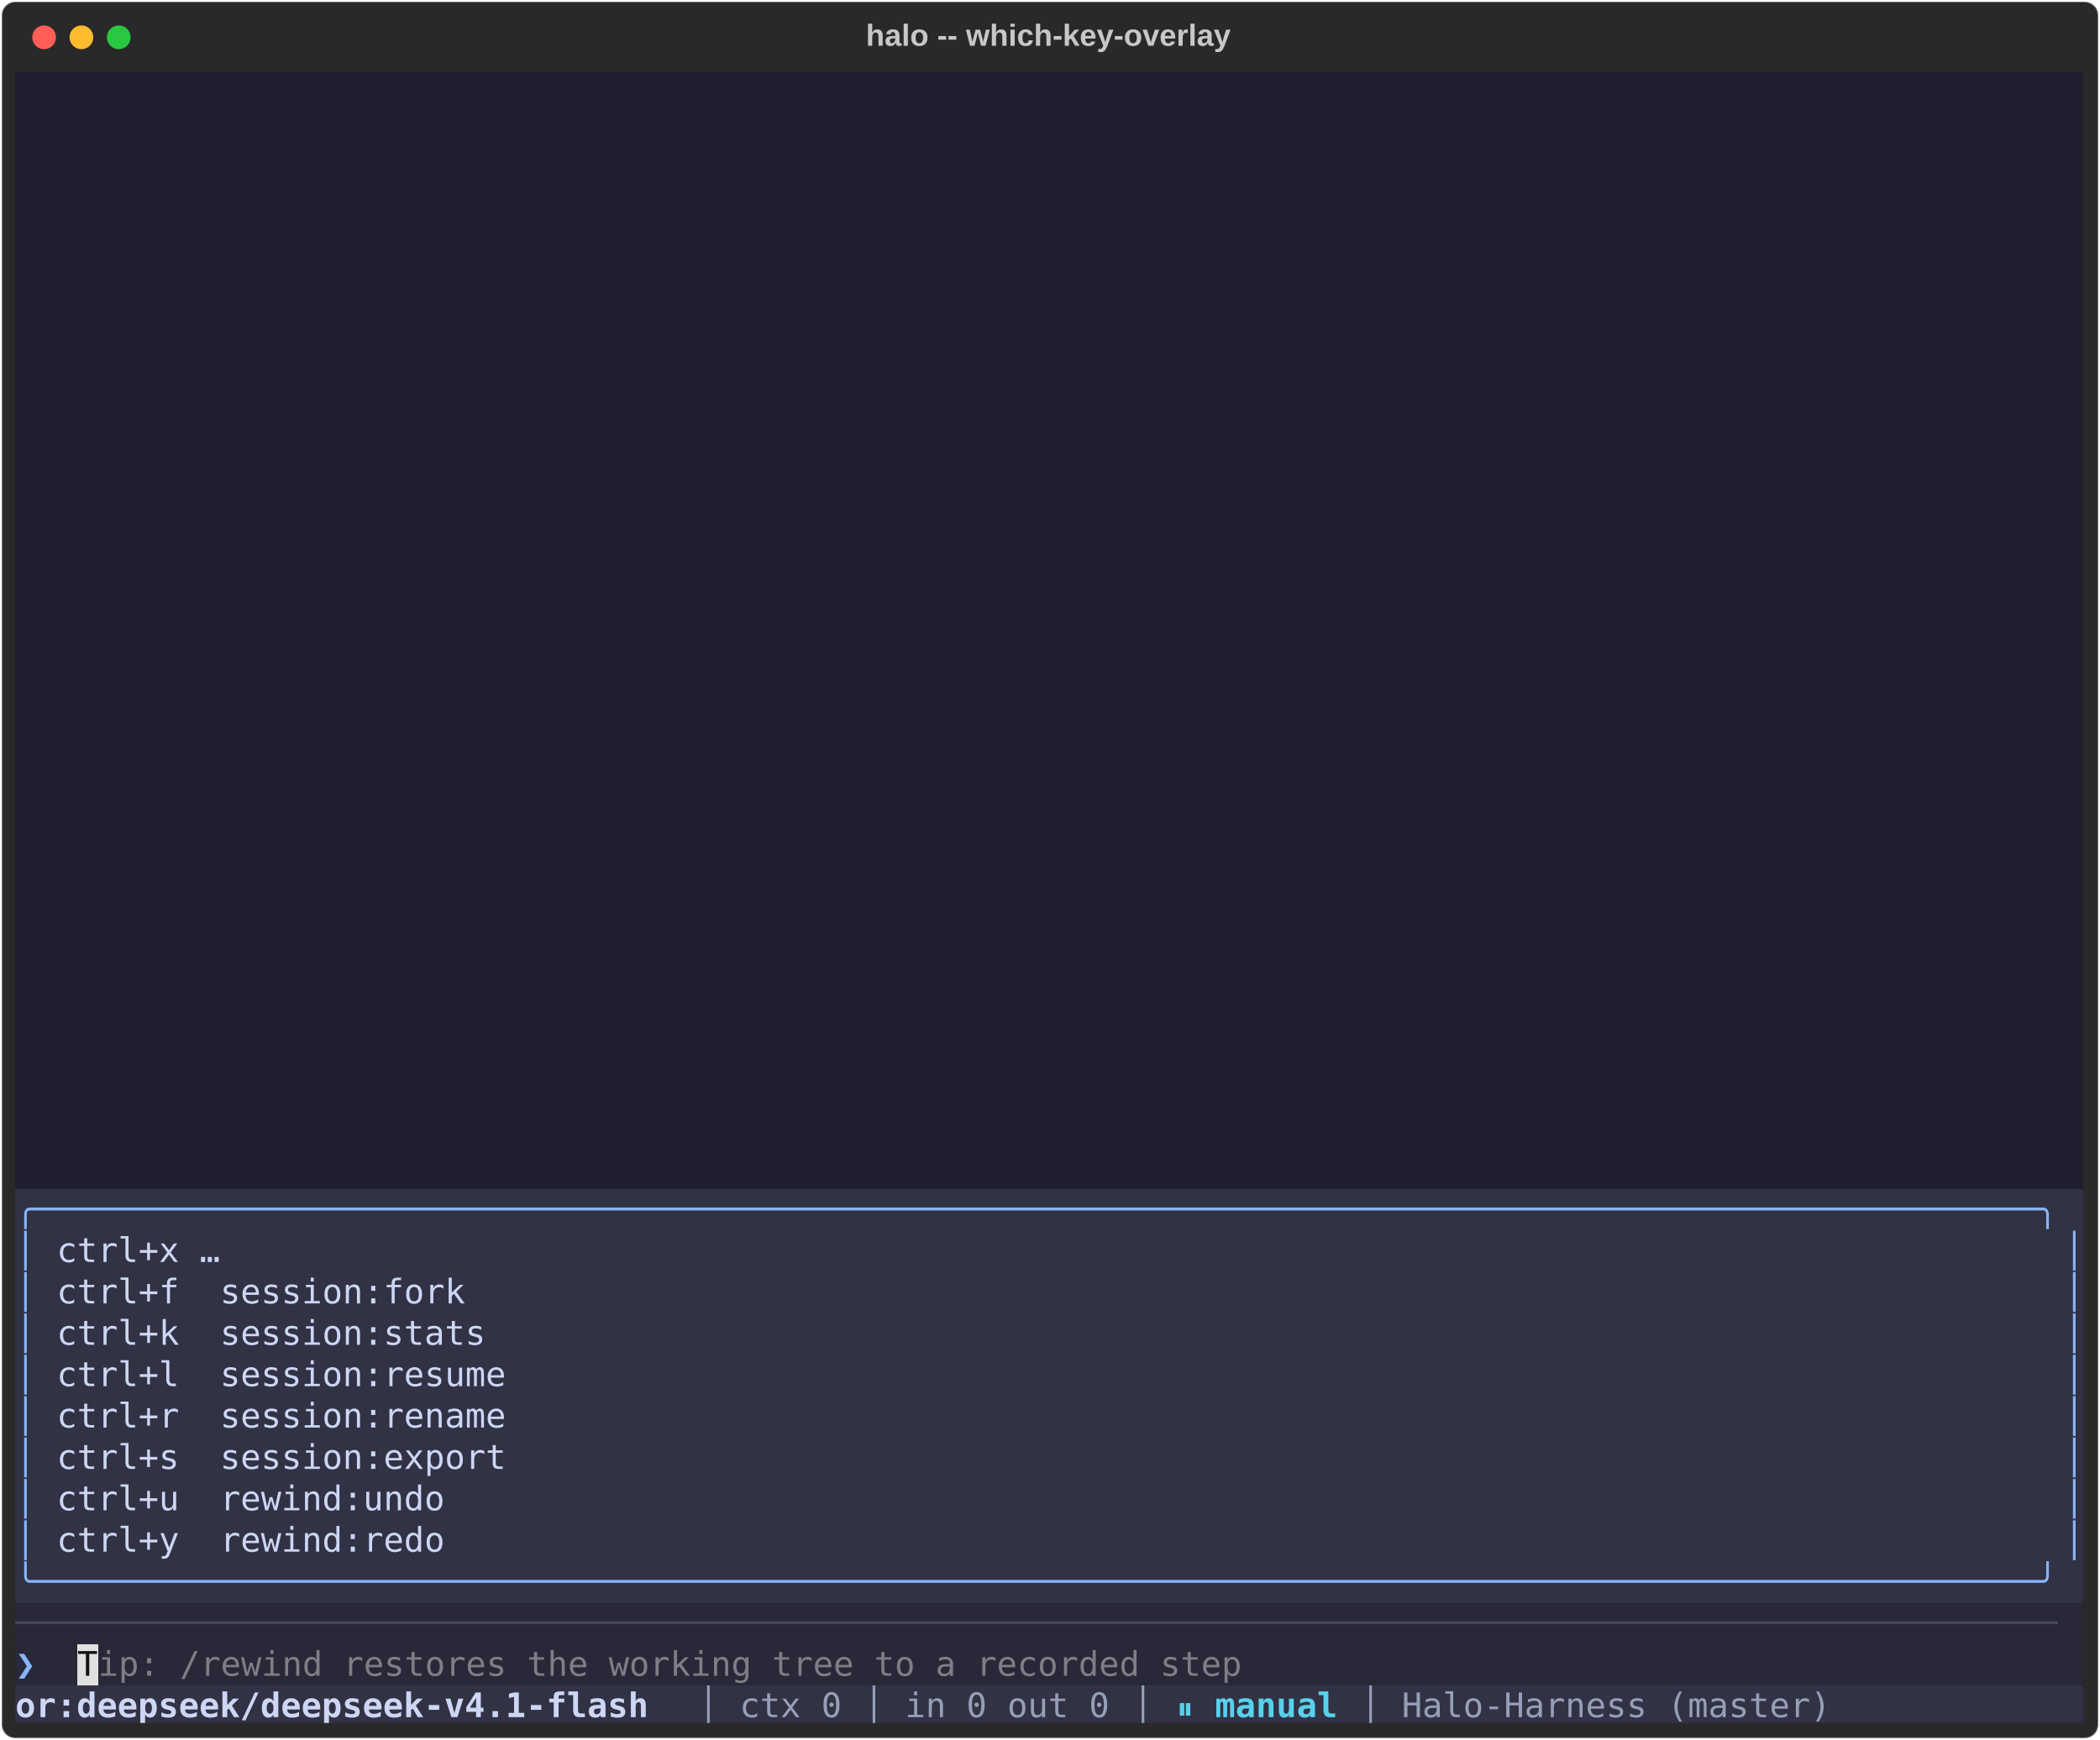
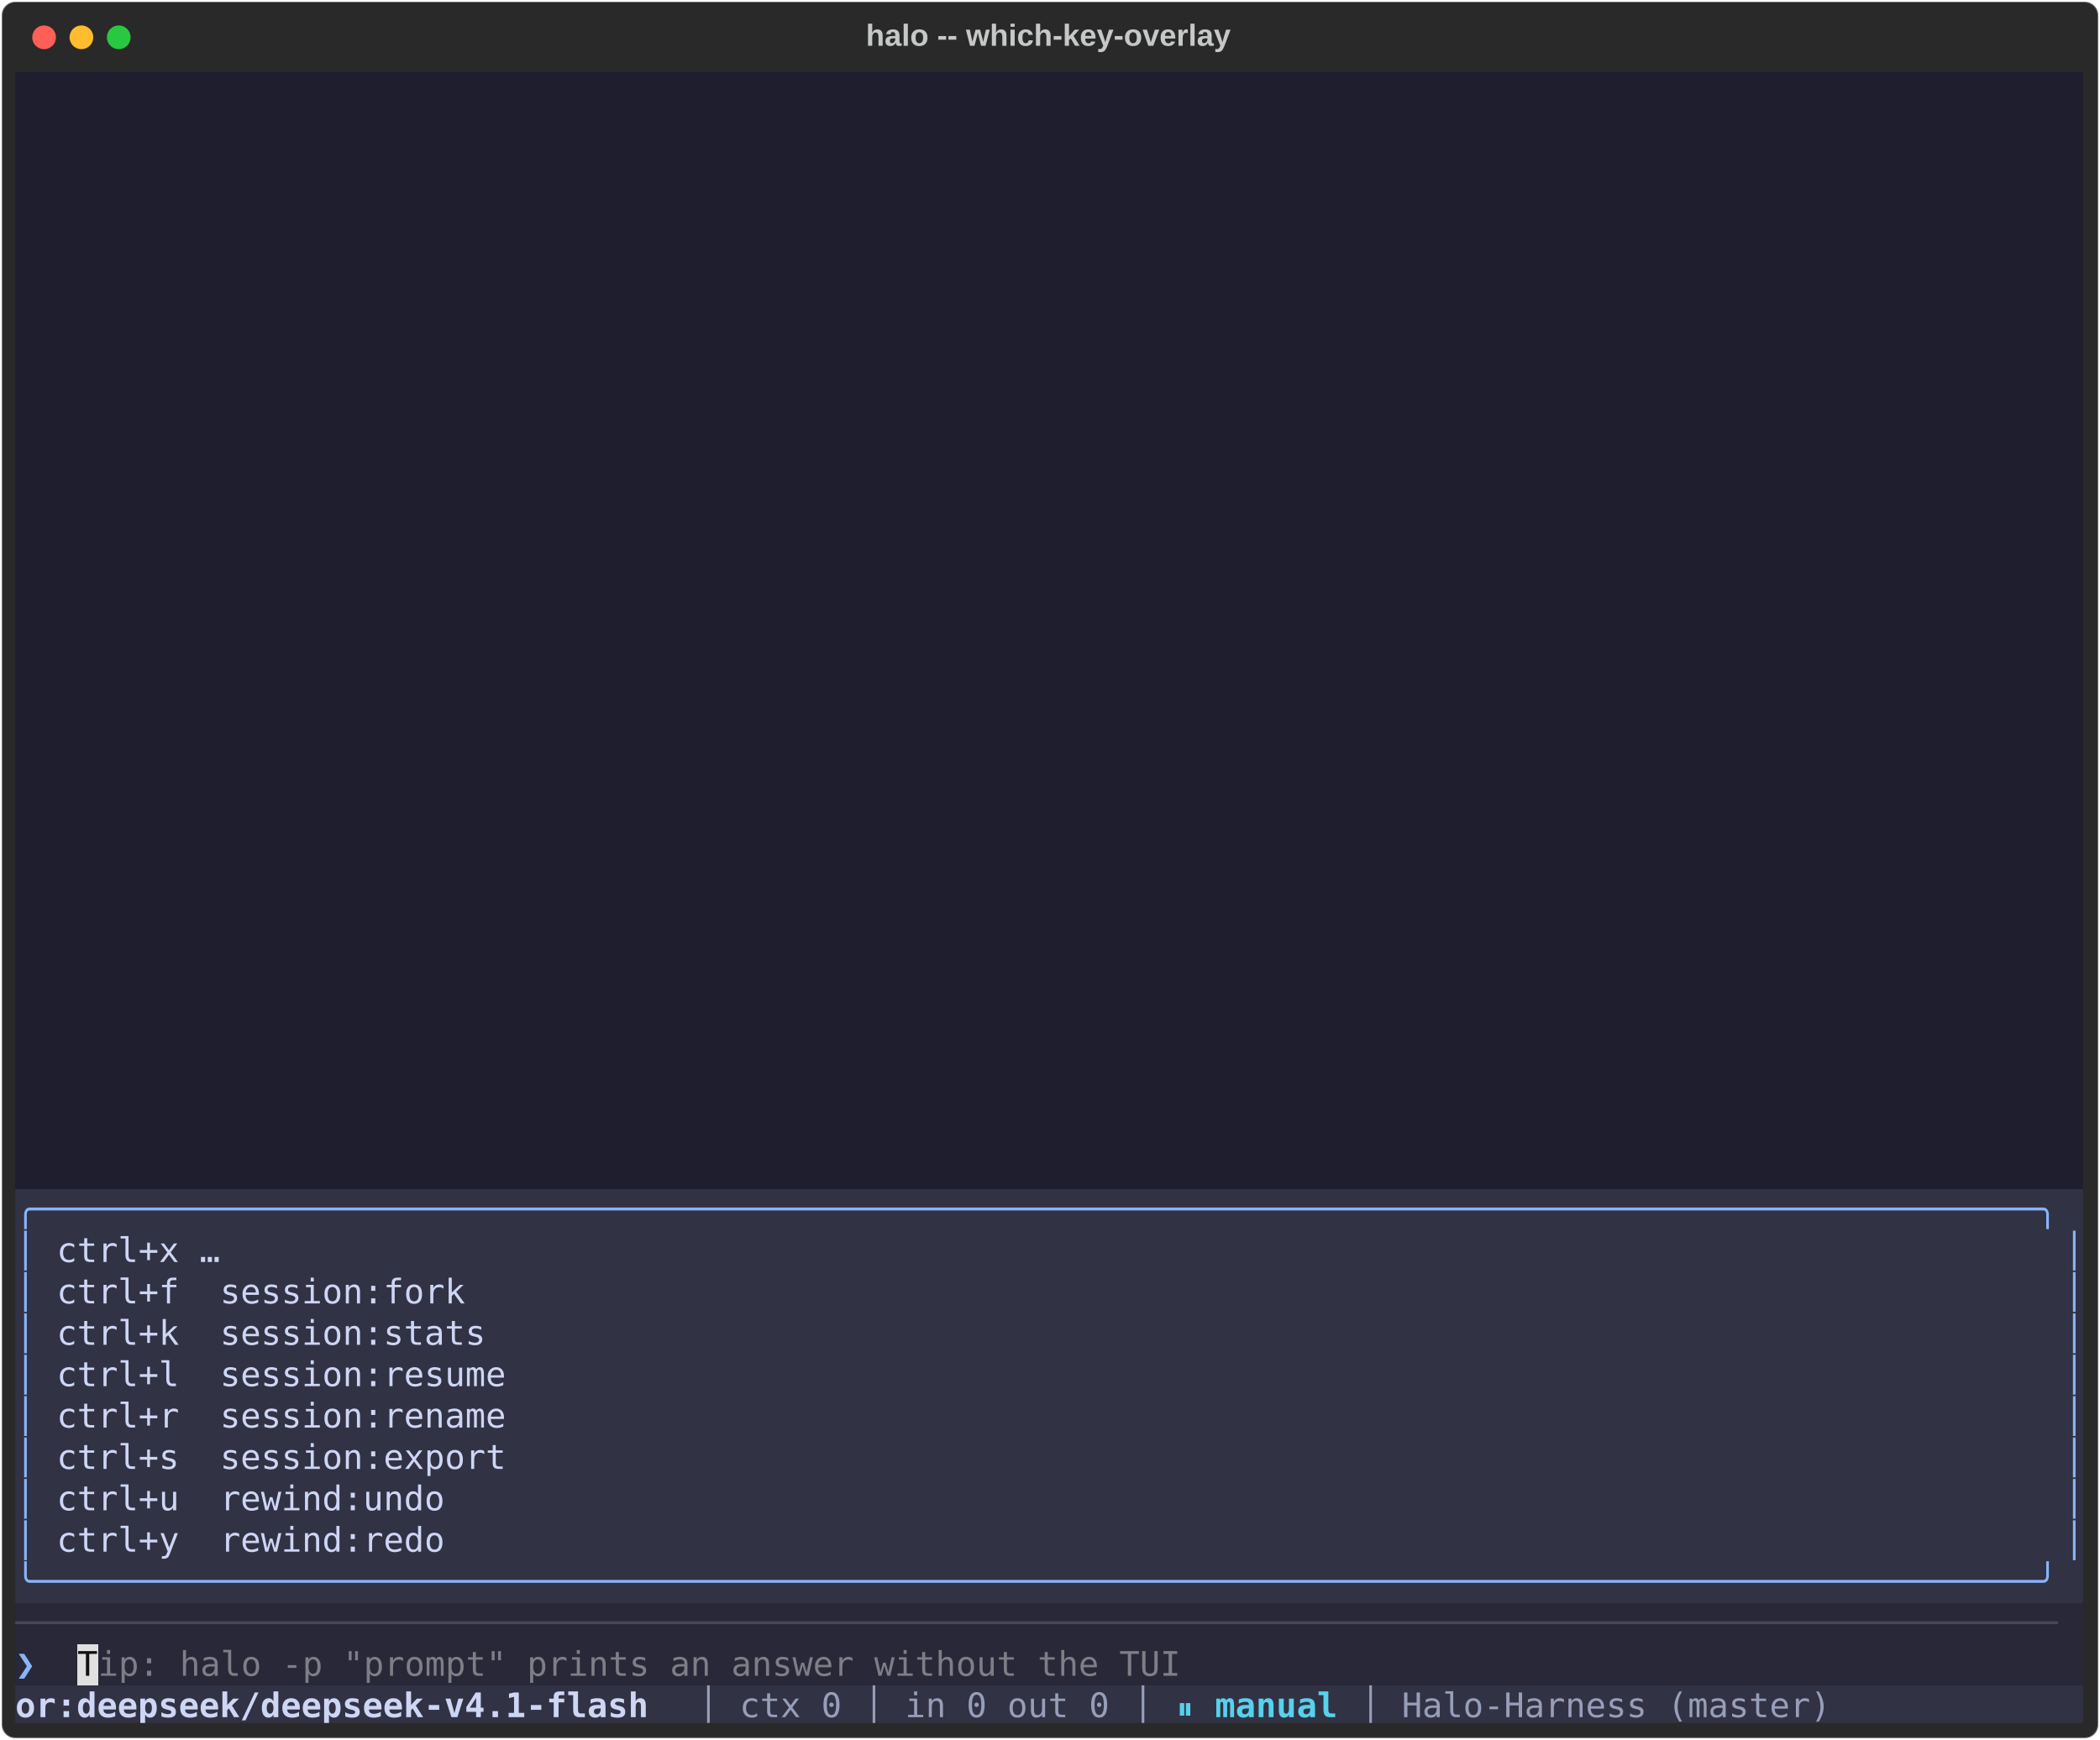
<svg xmlns="http://www.w3.org/2000/svg" class="rich-terminal" viewBox="0 0 1238 1026.0">
  <style>

    @font-face {
        font-family: "Fira Code";
        src: local("FiraCode-Regular"),
                url("https://cdnjs.cloudflare.com/ajax/libs/firacode/6.2.0/woff2/FiraCode-Regular.woff2") format("woff2"),
                url("https://cdnjs.cloudflare.com/ajax/libs/firacode/6.2.0/woff/FiraCode-Regular.woff") format("woff");
        font-style: normal;
        font-weight: 400;
    }
    @font-face {
        font-family: "Fira Code";
        src: local("FiraCode-Bold"),
                url("https://cdnjs.cloudflare.com/ajax/libs/firacode/6.2.0/woff2/FiraCode-Bold.woff2") format("woff2"),
                url("https://cdnjs.cloudflare.com/ajax/libs/firacode/6.2.0/woff/FiraCode-Bold.woff") format("woff");
        font-style: bold;
        font-weight: 700;
    }

-     .terminal-1277252-matrix {
+     .terminal-3885530024-matrix {
        font-family: Fira Code, monospace;
        font-size: 20px;
        line-height: 24.4px;
        font-variant-east-asian: full-width;
    }

-     .terminal-1277252-title {
+     .terminal-3885530024-title {
        font-size: 18px;
        font-weight: bold;
        font-family: arial;
    }

-     .terminal-1277252-r1 { fill: #c5c8c6 }
- .terminal-1277252-r2 { fill: #89b4fa }
- .terminal-1277252-r3 { fill: #cdd6f4 }
- .terminal-1277252-r4 { fill: #45475a }
- .terminal-1277252-r5 { fill: #89b4fa;font-weight: bold }
- .terminal-1277252-r6 { fill: #121212 }
- .terminal-1277252-r7 { fill: #7e7e87 }
- .terminal-1277252-r8 { fill: #cdd6f4;font-weight: bold }
- .terminal-1277252-r9 { fill: #979eb8 }
- .terminal-1277252-r10 { fill: #58d1eb;font-weight: bold }
+     .terminal-3885530024-r1 { fill: #c5c8c6 }
+ .terminal-3885530024-r2 { fill: #89b4fa }
+ .terminal-3885530024-r3 { fill: #cdd6f4 }
+ .terminal-3885530024-r4 { fill: #45475a }
+ .terminal-3885530024-r5 { fill: #89b4fa;font-weight: bold }
+ .terminal-3885530024-r6 { fill: #121212 }
+ .terminal-3885530024-r7 { fill: #7e7e87 }
+ .terminal-3885530024-r8 { fill: #cdd6f4;font-weight: bold }
+ .terminal-3885530024-r9 { fill: #979eb8 }
+ .terminal-3885530024-r10 { fill: #58d1eb;font-weight: bold }
    </style>
  <defs>
-     <clipPath id="terminal-1277252-clip-terminal">
+     <clipPath id="terminal-3885530024-clip-terminal">
      <rect x="0" y="0" width="1219.0" height="975.0" />
    </clipPath>
-     <clipPath id="terminal-1277252-line-0">
+     <clipPath id="terminal-3885530024-line-0">
      <rect x="0" y="1.5" width="1220" height="24.65" />
    </clipPath>
-     <clipPath id="terminal-1277252-line-1">
+     <clipPath id="terminal-3885530024-line-1">
      <rect x="0" y="25.9" width="1220" height="24.65" />
    </clipPath>
-     <clipPath id="terminal-1277252-line-2">
+     <clipPath id="terminal-3885530024-line-2">
      <rect x="0" y="50.3" width="1220" height="24.65" />
    </clipPath>
-     <clipPath id="terminal-1277252-line-3">
+     <clipPath id="terminal-3885530024-line-3">
      <rect x="0" y="74.7" width="1220" height="24.65" />
    </clipPath>
-     <clipPath id="terminal-1277252-line-4">
+     <clipPath id="terminal-3885530024-line-4">
      <rect x="0" y="99.1" width="1220" height="24.65" />
    </clipPath>
-     <clipPath id="terminal-1277252-line-5">
+     <clipPath id="terminal-3885530024-line-5">
      <rect x="0" y="123.5" width="1220" height="24.65" />
    </clipPath>
-     <clipPath id="terminal-1277252-line-6">
+     <clipPath id="terminal-3885530024-line-6">
      <rect x="0" y="147.9" width="1220" height="24.65" />
    </clipPath>
-     <clipPath id="terminal-1277252-line-7">
+     <clipPath id="terminal-3885530024-line-7">
      <rect x="0" y="172.3" width="1220" height="24.65" />
    </clipPath>
-     <clipPath id="terminal-1277252-line-8">
+     <clipPath id="terminal-3885530024-line-8">
      <rect x="0" y="196.7" width="1220" height="24.65" />
    </clipPath>
-     <clipPath id="terminal-1277252-line-9">
+     <clipPath id="terminal-3885530024-line-9">
      <rect x="0" y="221.1" width="1220" height="24.65" />
    </clipPath>
-     <clipPath id="terminal-1277252-line-10">
+     <clipPath id="terminal-3885530024-line-10">
      <rect x="0" y="245.5" width="1220" height="24.65" />
    </clipPath>
-     <clipPath id="terminal-1277252-line-11">
+     <clipPath id="terminal-3885530024-line-11">
      <rect x="0" y="269.9" width="1220" height="24.65" />
    </clipPath>
-     <clipPath id="terminal-1277252-line-12">
+     <clipPath id="terminal-3885530024-line-12">
      <rect x="0" y="294.3" width="1220" height="24.65" />
    </clipPath>
-     <clipPath id="terminal-1277252-line-13">
+     <clipPath id="terminal-3885530024-line-13">
      <rect x="0" y="318.7" width="1220" height="24.65" />
    </clipPath>
-     <clipPath id="terminal-1277252-line-14">
+     <clipPath id="terminal-3885530024-line-14">
      <rect x="0" y="343.1" width="1220" height="24.65" />
    </clipPath>
-     <clipPath id="terminal-1277252-line-15">
+     <clipPath id="terminal-3885530024-line-15">
      <rect x="0" y="367.5" width="1220" height="24.65" />
    </clipPath>
-     <clipPath id="terminal-1277252-line-16">
+     <clipPath id="terminal-3885530024-line-16">
      <rect x="0" y="391.9" width="1220" height="24.65" />
    </clipPath>
-     <clipPath id="terminal-1277252-line-17">
+     <clipPath id="terminal-3885530024-line-17">
      <rect x="0" y="416.3" width="1220" height="24.65" />
    </clipPath>
-     <clipPath id="terminal-1277252-line-18">
+     <clipPath id="terminal-3885530024-line-18">
      <rect x="0" y="440.7" width="1220" height="24.65" />
    </clipPath>
-     <clipPath id="terminal-1277252-line-19">
+     <clipPath id="terminal-3885530024-line-19">
      <rect x="0" y="465.1" width="1220" height="24.65" />
    </clipPath>
-     <clipPath id="terminal-1277252-line-20">
+     <clipPath id="terminal-3885530024-line-20">
      <rect x="0" y="489.5" width="1220" height="24.65" />
    </clipPath>
-     <clipPath id="terminal-1277252-line-21">
+     <clipPath id="terminal-3885530024-line-21">
      <rect x="0" y="513.9" width="1220" height="24.65" />
    </clipPath>
-     <clipPath id="terminal-1277252-line-22">
+     <clipPath id="terminal-3885530024-line-22">
      <rect x="0" y="538.3" width="1220" height="24.65" />
    </clipPath>
-     <clipPath id="terminal-1277252-line-23">
+     <clipPath id="terminal-3885530024-line-23">
      <rect x="0" y="562.7" width="1220" height="24.65" />
    </clipPath>
-     <clipPath id="terminal-1277252-line-24">
+     <clipPath id="terminal-3885530024-line-24">
      <rect x="0" y="587.1" width="1220" height="24.65" />
    </clipPath>
-     <clipPath id="terminal-1277252-line-25">
+     <clipPath id="terminal-3885530024-line-25">
      <rect x="0" y="611.5" width="1220" height="24.65" />
    </clipPath>
-     <clipPath id="terminal-1277252-line-26">
+     <clipPath id="terminal-3885530024-line-26">
      <rect x="0" y="635.9" width="1220" height="24.65" />
    </clipPath>
-     <clipPath id="terminal-1277252-line-27">
+     <clipPath id="terminal-3885530024-line-27">
      <rect x="0" y="660.3" width="1220" height="24.65" />
    </clipPath>
-     <clipPath id="terminal-1277252-line-28">
+     <clipPath id="terminal-3885530024-line-28">
      <rect x="0" y="684.7" width="1220" height="24.65" />
    </clipPath>
-     <clipPath id="terminal-1277252-line-29">
+     <clipPath id="terminal-3885530024-line-29">
      <rect x="0" y="709.1" width="1220" height="24.65" />
    </clipPath>
-     <clipPath id="terminal-1277252-line-30">
+     <clipPath id="terminal-3885530024-line-30">
      <rect x="0" y="733.5" width="1220" height="24.65" />
    </clipPath>
-     <clipPath id="terminal-1277252-line-31">
+     <clipPath id="terminal-3885530024-line-31">
      <rect x="0" y="757.9" width="1220" height="24.65" />
    </clipPath>
-     <clipPath id="terminal-1277252-line-32">
+     <clipPath id="terminal-3885530024-line-32">
      <rect x="0" y="782.3" width="1220" height="24.65" />
    </clipPath>
-     <clipPath id="terminal-1277252-line-33">
+     <clipPath id="terminal-3885530024-line-33">
      <rect x="0" y="806.7" width="1220" height="24.65" />
    </clipPath>
-     <clipPath id="terminal-1277252-line-34">
+     <clipPath id="terminal-3885530024-line-34">
      <rect x="0" y="831.1" width="1220" height="24.65" />
    </clipPath>
-     <clipPath id="terminal-1277252-line-35">
+     <clipPath id="terminal-3885530024-line-35">
      <rect x="0" y="855.5" width="1220" height="24.65" />
    </clipPath>
-     <clipPath id="terminal-1277252-line-36">
+     <clipPath id="terminal-3885530024-line-36">
      <rect x="0" y="879.9" width="1220" height="24.65" />
    </clipPath>
-     <clipPath id="terminal-1277252-line-37">
+     <clipPath id="terminal-3885530024-line-37">
      <rect x="0" y="904.3" width="1220" height="24.65" />
    </clipPath>
-     <clipPath id="terminal-1277252-line-38">
+     <clipPath id="terminal-3885530024-line-38">
      <rect x="0" y="928.7" width="1220" height="24.65" />
    </clipPath>
  </defs>
  <rect fill="#292929" stroke="rgba(255,255,255,0.35)" stroke-width="1" x="1" y="1" width="1236" height="1024" rx="8" />
-   <text class="terminal-1277252-title" fill="#c5c8c6" text-anchor="middle" x="618" y="27">halo -- which-key-overlay</text>
+   <text class="terminal-3885530024-title" fill="#c5c8c6" text-anchor="middle" x="618" y="27">halo -- which-key-overlay</text>
  <g transform="translate(26,22)">
    <circle cx="0" cy="0" r="7" fill="#ff5f57" />
    <circle cx="22" cy="0" r="7" fill="#febc2e" />
    <circle cx="44" cy="0" r="7" fill="#28c840" />
  </g>
-   <g transform="translate(9, 41)" clip-path="url(#terminal-1277252-clip-terminal)">
+   <g transform="translate(9, 41)" clip-path="url(#terminal-3885530024-clip-terminal)">
    <rect fill="#1e1e2e" x="0" y="1.5" width="1220" height="24.65" shape-rendering="crispEdges" />
    <rect fill="#1e1e2e" x="0" y="25.9" width="1220" height="24.65" shape-rendering="crispEdges" />
    <rect fill="#1e1e2e" x="0" y="50.3" width="1220" height="24.65" shape-rendering="crispEdges" />
    <rect fill="#1e1e2e" x="0" y="74.7" width="1220" height="24.65" shape-rendering="crispEdges" />
    <rect fill="#1e1e2e" x="0" y="99.1" width="1220" height="24.65" shape-rendering="crispEdges" />
    <rect fill="#1e1e2e" x="0" y="123.5" width="1220" height="24.65" shape-rendering="crispEdges" />
    <rect fill="#1e1e2e" x="0" y="147.9" width="1220" height="24.65" shape-rendering="crispEdges" />
    <rect fill="#1e1e2e" x="0" y="172.3" width="1220" height="24.65" shape-rendering="crispEdges" />
    <rect fill="#1e1e2e" x="0" y="196.7" width="1220" height="24.65" shape-rendering="crispEdges" />
    <rect fill="#1e1e2e" x="0" y="221.1" width="1220" height="24.65" shape-rendering="crispEdges" />
    <rect fill="#1e1e2e" x="0" y="245.5" width="1220" height="24.65" shape-rendering="crispEdges" />
    <rect fill="#1e1e2e" x="0" y="269.9" width="1220" height="24.65" shape-rendering="crispEdges" />
    <rect fill="#1e1e2e" x="0" y="294.3" width="1220" height="24.65" shape-rendering="crispEdges" />
    <rect fill="#1e1e2e" x="0" y="318.7" width="1220" height="24.65" shape-rendering="crispEdges" />
    <rect fill="#1e1e2e" x="0" y="343.1" width="1220" height="24.65" shape-rendering="crispEdges" />
    <rect fill="#1e1e2e" x="0" y="367.5" width="1220" height="24.65" shape-rendering="crispEdges" />
    <rect fill="#1e1e2e" x="0" y="391.9" width="1220" height="24.65" shape-rendering="crispEdges" />
    <rect fill="#1e1e2e" x="0" y="416.3" width="1220" height="24.65" shape-rendering="crispEdges" />
    <rect fill="#1e1e2e" x="0" y="440.7" width="1220" height="24.65" shape-rendering="crispEdges" />
    <rect fill="#1e1e2e" x="0" y="465.1" width="1220" height="24.65" shape-rendering="crispEdges" />
    <rect fill="#1e1e2e" x="0" y="489.5" width="1220" height="24.65" shape-rendering="crispEdges" />
    <rect fill="#1e1e2e" x="0" y="513.9" width="1220" height="24.65" shape-rendering="crispEdges" />
    <rect fill="#1e1e2e" x="0" y="538.3" width="1220" height="24.65" shape-rendering="crispEdges" />
    <rect fill="#1e1e2e" x="0" y="562.7" width="1220" height="24.65" shape-rendering="crispEdges" />
    <rect fill="#1e1e2e" x="0" y="587.1" width="1220" height="24.65" shape-rendering="crispEdges" />
    <rect fill="#1e1e2e" x="0" y="611.5" width="1220" height="24.65" shape-rendering="crispEdges" />
    <rect fill="#1e1e2e" x="0" y="635.9" width="1220" height="24.65" shape-rendering="crispEdges" />
    <rect fill="#313244" x="0" y="660.3" width="1220" height="24.65" shape-rendering="crispEdges" />
    <rect fill="#313244" x="0" y="684.7" width="12.2" height="24.65" shape-rendering="crispEdges" />
    <rect fill="#313244" x="12.2" y="684.7" width="12.2" height="24.65" shape-rendering="crispEdges" />
    <rect fill="#313244" x="24.4" y="684.7" width="97.6" height="24.65" shape-rendering="crispEdges" />
    <rect fill="#313244" x="122" y="684.7" width="1085.8" height="24.65" shape-rendering="crispEdges" />
    <rect fill="#313244" x="1207.8" y="684.7" width="12.2" height="24.65" shape-rendering="crispEdges" />
    <rect fill="#313244" x="0" y="709.1" width="12.2" height="24.65" shape-rendering="crispEdges" />
    <rect fill="#313244" x="12.2" y="709.1" width="12.2" height="24.65" shape-rendering="crispEdges" />
    <rect fill="#313244" x="24.4" y="709.1" width="244" height="24.65" shape-rendering="crispEdges" />
    <rect fill="#313244" x="268.4" y="709.1" width="939.4" height="24.65" shape-rendering="crispEdges" />
    <rect fill="#313244" x="1207.8" y="709.1" width="12.2" height="24.65" shape-rendering="crispEdges" />
    <rect fill="#313244" x="0" y="733.5" width="12.2" height="24.65" shape-rendering="crispEdges" />
    <rect fill="#313244" x="12.2" y="733.5" width="12.2" height="24.65" shape-rendering="crispEdges" />
    <rect fill="#313244" x="24.4" y="733.5" width="256.2" height="24.65" shape-rendering="crispEdges" />
    <rect fill="#313244" x="280.6" y="733.5" width="927.2" height="24.65" shape-rendering="crispEdges" />
    <rect fill="#313244" x="1207.8" y="733.5" width="12.2" height="24.65" shape-rendering="crispEdges" />
    <rect fill="#313244" x="0" y="757.9" width="12.2" height="24.65" shape-rendering="crispEdges" />
    <rect fill="#313244" x="12.2" y="757.9" width="12.2" height="24.65" shape-rendering="crispEdges" />
    <rect fill="#313244" x="24.4" y="757.9" width="268.4" height="24.65" shape-rendering="crispEdges" />
    <rect fill="#313244" x="292.8" y="757.9" width="915" height="24.65" shape-rendering="crispEdges" />
    <rect fill="#313244" x="1207.8" y="757.9" width="12.2" height="24.65" shape-rendering="crispEdges" />
    <rect fill="#313244" x="0" y="782.3" width="12.2" height="24.65" shape-rendering="crispEdges" />
    <rect fill="#313244" x="12.2" y="782.3" width="12.2" height="24.65" shape-rendering="crispEdges" />
    <rect fill="#313244" x="24.4" y="782.3" width="268.4" height="24.65" shape-rendering="crispEdges" />
    <rect fill="#313244" x="292.8" y="782.3" width="915" height="24.65" shape-rendering="crispEdges" />
    <rect fill="#313244" x="1207.8" y="782.3" width="12.2" height="24.65" shape-rendering="crispEdges" />
    <rect fill="#313244" x="0" y="806.7" width="12.2" height="24.65" shape-rendering="crispEdges" />
    <rect fill="#313244" x="12.2" y="806.7" width="12.2" height="24.65" shape-rendering="crispEdges" />
    <rect fill="#313244" x="24.4" y="806.7" width="268.4" height="24.65" shape-rendering="crispEdges" />
    <rect fill="#313244" x="292.8" y="806.7" width="915" height="24.65" shape-rendering="crispEdges" />
    <rect fill="#313244" x="1207.8" y="806.7" width="12.2" height="24.65" shape-rendering="crispEdges" />
    <rect fill="#313244" x="0" y="831.1" width="12.2" height="24.65" shape-rendering="crispEdges" />
    <rect fill="#313244" x="12.2" y="831.1" width="12.2" height="24.65" shape-rendering="crispEdges" />
    <rect fill="#313244" x="24.4" y="831.1" width="231.8" height="24.65" shape-rendering="crispEdges" />
    <rect fill="#313244" x="256.2" y="831.1" width="951.6" height="24.65" shape-rendering="crispEdges" />
    <rect fill="#313244" x="1207.8" y="831.1" width="12.2" height="24.65" shape-rendering="crispEdges" />
    <rect fill="#313244" x="0" y="855.5" width="12.2" height="24.65" shape-rendering="crispEdges" />
    <rect fill="#313244" x="12.2" y="855.5" width="12.2" height="24.65" shape-rendering="crispEdges" />
    <rect fill="#313244" x="24.4" y="855.5" width="231.8" height="24.65" shape-rendering="crispEdges" />
    <rect fill="#313244" x="256.2" y="855.5" width="951.6" height="24.65" shape-rendering="crispEdges" />
    <rect fill="#313244" x="1207.8" y="855.5" width="12.2" height="24.65" shape-rendering="crispEdges" />
    <rect fill="#313244" x="0" y="879.9" width="1220" height="24.65" shape-rendering="crispEdges" />
    <rect fill="#282838" x="0" y="904.3" width="1220" height="24.65" shape-rendering="crispEdges" />
    <rect fill="#282838" x="0" y="928.7" width="12.2" height="24.65" shape-rendering="crispEdges" />
    <rect fill="#282838" x="12.2" y="928.7" width="12.2" height="24.65" shape-rendering="crispEdges" />
    <rect fill="#282838" x="24.4" y="928.7" width="12.2" height="24.65" shape-rendering="crispEdges" />
    <rect fill="#e0e0e0" x="36.6" y="928.7" width="12.2" height="24.65" shape-rendering="crispEdges" />
-     <rect fill="#282838" x="48.8" y="928.7" width="683.2" height="24.65" shape-rendering="crispEdges" />
-     <rect fill="#282838" x="732" y="928.7" width="488" height="24.65" shape-rendering="crispEdges" />
+     <rect fill="#282838" x="48.8" y="928.7" width="646.6" height="24.65" shape-rendering="crispEdges" />
+     <rect fill="#282838" x="695.4" y="928.7" width="524.6" height="24.65" shape-rendering="crispEdges" />
    <rect fill="#313244" x="0" y="953.1" width="402.6" height="24.65" shape-rendering="crispEdges" />
    <rect fill="#313244" x="402.6" y="953.1" width="24.4" height="24.65" shape-rendering="crispEdges" />
    <rect fill="#313244" x="427" y="953.1" width="73.2" height="24.65" shape-rendering="crispEdges" />
    <rect fill="#313244" x="500.2" y="953.1" width="24.4" height="24.65" shape-rendering="crispEdges" />
    <rect fill="#313244" x="524.6" y="953.1" width="134.2" height="24.65" shape-rendering="crispEdges" />
    <rect fill="#313244" x="658.8" y="953.1" width="24.4" height="24.65" shape-rendering="crispEdges" />
    <rect fill="#313244" x="683.2" y="953.1" width="109.8" height="24.65" shape-rendering="crispEdges" />
    <rect fill="#313244" x="793" y="953.1" width="24.4" height="24.65" shape-rendering="crispEdges" />
    <rect fill="#313244" x="817.4" y="953.1" width="268.4" height="24.65" shape-rendering="crispEdges" />
    <rect fill="#313244" x="1085.8" y="953.1" width="134.2" height="24.65" shape-rendering="crispEdges" />
-     <g class="terminal-1277252-matrix">
-       <text class="terminal-1277252-r1" x="1220" y="20" textLength="12.2" clip-path="url(#terminal-1277252-line-0)">
- </text>
-       <text class="terminal-1277252-r1" x="1220" y="44.4" textLength="12.2" clip-path="url(#terminal-1277252-line-1)">
- </text>
-       <text class="terminal-1277252-r1" x="1220" y="68.8" textLength="12.2" clip-path="url(#terminal-1277252-line-2)">
- </text>
-       <text class="terminal-1277252-r1" x="1220" y="93.2" textLength="12.2" clip-path="url(#terminal-1277252-line-3)">
- </text>
-       <text class="terminal-1277252-r1" x="1220" y="117.6" textLength="12.2" clip-path="url(#terminal-1277252-line-4)">
- </text>
-       <text class="terminal-1277252-r1" x="1220" y="142" textLength="12.2" clip-path="url(#terminal-1277252-line-5)">
- </text>
-       <text class="terminal-1277252-r1" x="1220" y="166.4" textLength="12.2" clip-path="url(#terminal-1277252-line-6)">
- </text>
-       <text class="terminal-1277252-r1" x="1220" y="190.8" textLength="12.2" clip-path="url(#terminal-1277252-line-7)">
- </text>
-       <text class="terminal-1277252-r1" x="1220" y="215.2" textLength="12.2" clip-path="url(#terminal-1277252-line-8)">
- </text>
-       <text class="terminal-1277252-r1" x="1220" y="239.6" textLength="12.2" clip-path="url(#terminal-1277252-line-9)">
- </text>
-       <text class="terminal-1277252-r1" x="1220" y="264" textLength="12.2" clip-path="url(#terminal-1277252-line-10)">
- </text>
-       <text class="terminal-1277252-r1" x="1220" y="288.4" textLength="12.2" clip-path="url(#terminal-1277252-line-11)">
- </text>
-       <text class="terminal-1277252-r1" x="1220" y="312.8" textLength="12.2" clip-path="url(#terminal-1277252-line-12)">
- </text>
-       <text class="terminal-1277252-r1" x="1220" y="337.2" textLength="12.2" clip-path="url(#terminal-1277252-line-13)">
- </text>
-       <text class="terminal-1277252-r1" x="1220" y="361.6" textLength="12.2" clip-path="url(#terminal-1277252-line-14)">
- </text>
-       <text class="terminal-1277252-r1" x="1220" y="386" textLength="12.2" clip-path="url(#terminal-1277252-line-15)">
- </text>
-       <text class="terminal-1277252-r1" x="1220" y="410.4" textLength="12.2" clip-path="url(#terminal-1277252-line-16)">
- </text>
-       <text class="terminal-1277252-r1" x="1220" y="434.8" textLength="12.2" clip-path="url(#terminal-1277252-line-17)">
- </text>
-       <text class="terminal-1277252-r1" x="1220" y="459.2" textLength="12.2" clip-path="url(#terminal-1277252-line-18)">
- </text>
-       <text class="terminal-1277252-r1" x="1220" y="483.6" textLength="12.2" clip-path="url(#terminal-1277252-line-19)">
- </text>
-       <text class="terminal-1277252-r1" x="1220" y="508" textLength="12.2" clip-path="url(#terminal-1277252-line-20)">
- </text>
-       <text class="terminal-1277252-r1" x="1220" y="532.4" textLength="12.2" clip-path="url(#terminal-1277252-line-21)">
- </text>
-       <text class="terminal-1277252-r1" x="1220" y="556.8" textLength="12.2" clip-path="url(#terminal-1277252-line-22)">
- </text>
-       <text class="terminal-1277252-r1" x="1220" y="581.2" textLength="12.2" clip-path="url(#terminal-1277252-line-23)">
- </text>
-       <text class="terminal-1277252-r1" x="1220" y="605.6" textLength="12.2" clip-path="url(#terminal-1277252-line-24)">
- </text>
-       <text class="terminal-1277252-r1" x="1220" y="630" textLength="12.2" clip-path="url(#terminal-1277252-line-25)">
- </text>
-       <text class="terminal-1277252-r1" x="1220" y="654.4" textLength="12.2" clip-path="url(#terminal-1277252-line-26)">
- </text>
-       <text class="terminal-1277252-r2" x="0" y="678.8" textLength="1220" clip-path="url(#terminal-1277252-line-27)">╭──────────────────────────────────────────────────────────────────────────────────────────────────╮</text>
-       <text class="terminal-1277252-r1" x="1220" y="678.8" textLength="12.2" clip-path="url(#terminal-1277252-line-27)">
- </text>
-       <text class="terminal-1277252-r2" x="0" y="703.2" textLength="12.2" clip-path="url(#terminal-1277252-line-28)">│</text>
-       <text class="terminal-1277252-r3" x="24.4" y="703.2" textLength="97.6" clip-path="url(#terminal-1277252-line-28)">ctrl+x …</text>
-       <text class="terminal-1277252-r2" x="1207.8" y="703.2" textLength="12.2" clip-path="url(#terminal-1277252-line-28)">│</text>
-       <text class="terminal-1277252-r1" x="1220" y="703.2" textLength="12.2" clip-path="url(#terminal-1277252-line-28)">
- </text>
-       <text class="terminal-1277252-r2" x="0" y="727.6" textLength="12.2" clip-path="url(#terminal-1277252-line-29)">│</text>
-       <text class="terminal-1277252-r3" x="24.4" y="727.6" textLength="244" clip-path="url(#terminal-1277252-line-29)">ctrl+f  session:fork</text>
-       <text class="terminal-1277252-r2" x="1207.8" y="727.6" textLength="12.2" clip-path="url(#terminal-1277252-line-29)">│</text>
-       <text class="terminal-1277252-r1" x="1220" y="727.6" textLength="12.2" clip-path="url(#terminal-1277252-line-29)">
- </text>
-       <text class="terminal-1277252-r2" x="0" y="752" textLength="12.2" clip-path="url(#terminal-1277252-line-30)">│</text>
-       <text class="terminal-1277252-r3" x="24.4" y="752" textLength="256.2" clip-path="url(#terminal-1277252-line-30)">ctrl+k  session:stats</text>
-       <text class="terminal-1277252-r2" x="1207.8" y="752" textLength="12.2" clip-path="url(#terminal-1277252-line-30)">│</text>
-       <text class="terminal-1277252-r1" x="1220" y="752" textLength="12.2" clip-path="url(#terminal-1277252-line-30)">
- </text>
-       <text class="terminal-1277252-r2" x="0" y="776.4" textLength="12.2" clip-path="url(#terminal-1277252-line-31)">│</text>
-       <text class="terminal-1277252-r3" x="24.4" y="776.4" textLength="268.4" clip-path="url(#terminal-1277252-line-31)">ctrl+l  session:resume</text>
-       <text class="terminal-1277252-r2" x="1207.8" y="776.4" textLength="12.2" clip-path="url(#terminal-1277252-line-31)">│</text>
-       <text class="terminal-1277252-r1" x="1220" y="776.4" textLength="12.2" clip-path="url(#terminal-1277252-line-31)">
- </text>
-       <text class="terminal-1277252-r2" x="0" y="800.8" textLength="12.2" clip-path="url(#terminal-1277252-line-32)">│</text>
-       <text class="terminal-1277252-r3" x="24.4" y="800.8" textLength="268.4" clip-path="url(#terminal-1277252-line-32)">ctrl+r  session:rename</text>
-       <text class="terminal-1277252-r2" x="1207.8" y="800.8" textLength="12.2" clip-path="url(#terminal-1277252-line-32)">│</text>
-       <text class="terminal-1277252-r1" x="1220" y="800.8" textLength="12.2" clip-path="url(#terminal-1277252-line-32)">
- </text>
-       <text class="terminal-1277252-r2" x="0" y="825.2" textLength="12.2" clip-path="url(#terminal-1277252-line-33)">│</text>
-       <text class="terminal-1277252-r3" x="24.4" y="825.2" textLength="268.4" clip-path="url(#terminal-1277252-line-33)">ctrl+s  session:export</text>
-       <text class="terminal-1277252-r2" x="1207.8" y="825.2" textLength="12.2" clip-path="url(#terminal-1277252-line-33)">│</text>
-       <text class="terminal-1277252-r1" x="1220" y="825.2" textLength="12.2" clip-path="url(#terminal-1277252-line-33)">
- </text>
-       <text class="terminal-1277252-r2" x="0" y="849.6" textLength="12.2" clip-path="url(#terminal-1277252-line-34)">│</text>
-       <text class="terminal-1277252-r3" x="24.4" y="849.6" textLength="231.8" clip-path="url(#terminal-1277252-line-34)">ctrl+u  rewind:undo</text>
-       <text class="terminal-1277252-r2" x="1207.8" y="849.6" textLength="12.2" clip-path="url(#terminal-1277252-line-34)">│</text>
-       <text class="terminal-1277252-r1" x="1220" y="849.6" textLength="12.2" clip-path="url(#terminal-1277252-line-34)">
- </text>
-       <text class="terminal-1277252-r2" x="0" y="874" textLength="12.2" clip-path="url(#terminal-1277252-line-35)">│</text>
-       <text class="terminal-1277252-r3" x="24.4" y="874" textLength="231.8" clip-path="url(#terminal-1277252-line-35)">ctrl+y  rewind:redo</text>
-       <text class="terminal-1277252-r2" x="1207.8" y="874" textLength="12.2" clip-path="url(#terminal-1277252-line-35)">│</text>
-       <text class="terminal-1277252-r1" x="1220" y="874" textLength="12.2" clip-path="url(#terminal-1277252-line-35)">
- </text>
-       <text class="terminal-1277252-r2" x="0" y="898.4" textLength="1220" clip-path="url(#terminal-1277252-line-36)">╰──────────────────────────────────────────────────────────────────────────────────────────────────╯</text>
-       <text class="terminal-1277252-r1" x="1220" y="898.4" textLength="12.2" clip-path="url(#terminal-1277252-line-36)">
- </text>
-       <text class="terminal-1277252-r4" x="0" y="922.8" textLength="1220" clip-path="url(#terminal-1277252-line-37)">────────────────────────────────────────────────────────────────────────────────────────────────────</text>
-       <text class="terminal-1277252-r1" x="1220" y="922.8" textLength="12.2" clip-path="url(#terminal-1277252-line-37)">
- </text>
-       <text class="terminal-1277252-r5" x="0" y="947.2" textLength="12.2" clip-path="url(#terminal-1277252-line-38)">❯</text>
-       <text class="terminal-1277252-r6" x="36.6" y="947.2" textLength="12.2" clip-path="url(#terminal-1277252-line-38)">T</text>
-       <text class="terminal-1277252-r7" x="48.8" y="947.2" textLength="683.2" clip-path="url(#terminal-1277252-line-38)">ip: /rewind restores the working tree to a recorded step</text>
-       <text class="terminal-1277252-r1" x="1220" y="947.2" textLength="12.2" clip-path="url(#terminal-1277252-line-38)">
- </text>
-       <text class="terminal-1277252-r8" x="0" y="971.6" textLength="402.6" clip-path="url(#terminal-1277252-line-39)"> or:deepseek/deepseek-v4.1-flash </text>
-       <text class="terminal-1277252-r9" x="402.6" y="971.6" textLength="24.4" clip-path="url(#terminal-1277252-line-39)">│ </text>
-       <text class="terminal-1277252-r9" x="427" y="971.6" textLength="73.2" clip-path="url(#terminal-1277252-line-39)">ctx 0 </text>
-       <text class="terminal-1277252-r9" x="500.2" y="971.6" textLength="24.4" clip-path="url(#terminal-1277252-line-39)">│ </text>
-       <text class="terminal-1277252-r9" x="524.6" y="971.6" textLength="134.2" clip-path="url(#terminal-1277252-line-39)">in 0 out 0 </text>
-       <text class="terminal-1277252-r9" x="658.8" y="971.6" textLength="24.4" clip-path="url(#terminal-1277252-line-39)">│ </text>
-       <text class="terminal-1277252-r10" x="683.2" y="971.6" textLength="109.8" clip-path="url(#terminal-1277252-line-39)">⏸ manual </text>
-       <text class="terminal-1277252-r9" x="793" y="971.6" textLength="24.4" clip-path="url(#terminal-1277252-line-39)">│ </text>
-       <text class="terminal-1277252-r9" x="817.4" y="971.6" textLength="268.4" clip-path="url(#terminal-1277252-line-39)">Halo-Harness (master) </text>
+     <g class="terminal-3885530024-matrix">
+       <text class="terminal-3885530024-r1" x="1220" y="20" textLength="12.2" clip-path="url(#terminal-3885530024-line-0)">
+ </text>
+       <text class="terminal-3885530024-r1" x="1220" y="44.4" textLength="12.2" clip-path="url(#terminal-3885530024-line-1)">
+ </text>
+       <text class="terminal-3885530024-r1" x="1220" y="68.8" textLength="12.2" clip-path="url(#terminal-3885530024-line-2)">
+ </text>
+       <text class="terminal-3885530024-r1" x="1220" y="93.2" textLength="12.2" clip-path="url(#terminal-3885530024-line-3)">
+ </text>
+       <text class="terminal-3885530024-r1" x="1220" y="117.6" textLength="12.2" clip-path="url(#terminal-3885530024-line-4)">
+ </text>
+       <text class="terminal-3885530024-r1" x="1220" y="142" textLength="12.2" clip-path="url(#terminal-3885530024-line-5)">
+ </text>
+       <text class="terminal-3885530024-r1" x="1220" y="166.4" textLength="12.2" clip-path="url(#terminal-3885530024-line-6)">
+ </text>
+       <text class="terminal-3885530024-r1" x="1220" y="190.8" textLength="12.2" clip-path="url(#terminal-3885530024-line-7)">
+ </text>
+       <text class="terminal-3885530024-r1" x="1220" y="215.2" textLength="12.2" clip-path="url(#terminal-3885530024-line-8)">
+ </text>
+       <text class="terminal-3885530024-r1" x="1220" y="239.6" textLength="12.2" clip-path="url(#terminal-3885530024-line-9)">
+ </text>
+       <text class="terminal-3885530024-r1" x="1220" y="264" textLength="12.2" clip-path="url(#terminal-3885530024-line-10)">
+ </text>
+       <text class="terminal-3885530024-r1" x="1220" y="288.4" textLength="12.2" clip-path="url(#terminal-3885530024-line-11)">
+ </text>
+       <text class="terminal-3885530024-r1" x="1220" y="312.8" textLength="12.2" clip-path="url(#terminal-3885530024-line-12)">
+ </text>
+       <text class="terminal-3885530024-r1" x="1220" y="337.2" textLength="12.2" clip-path="url(#terminal-3885530024-line-13)">
+ </text>
+       <text class="terminal-3885530024-r1" x="1220" y="361.6" textLength="12.2" clip-path="url(#terminal-3885530024-line-14)">
+ </text>
+       <text class="terminal-3885530024-r1" x="1220" y="386" textLength="12.2" clip-path="url(#terminal-3885530024-line-15)">
+ </text>
+       <text class="terminal-3885530024-r1" x="1220" y="410.4" textLength="12.2" clip-path="url(#terminal-3885530024-line-16)">
+ </text>
+       <text class="terminal-3885530024-r1" x="1220" y="434.8" textLength="12.2" clip-path="url(#terminal-3885530024-line-17)">
+ </text>
+       <text class="terminal-3885530024-r1" x="1220" y="459.2" textLength="12.2" clip-path="url(#terminal-3885530024-line-18)">
+ </text>
+       <text class="terminal-3885530024-r1" x="1220" y="483.6" textLength="12.2" clip-path="url(#terminal-3885530024-line-19)">
+ </text>
+       <text class="terminal-3885530024-r1" x="1220" y="508" textLength="12.2" clip-path="url(#terminal-3885530024-line-20)">
+ </text>
+       <text class="terminal-3885530024-r1" x="1220" y="532.4" textLength="12.2" clip-path="url(#terminal-3885530024-line-21)">
+ </text>
+       <text class="terminal-3885530024-r1" x="1220" y="556.8" textLength="12.2" clip-path="url(#terminal-3885530024-line-22)">
+ </text>
+       <text class="terminal-3885530024-r1" x="1220" y="581.2" textLength="12.2" clip-path="url(#terminal-3885530024-line-23)">
+ </text>
+       <text class="terminal-3885530024-r1" x="1220" y="605.6" textLength="12.2" clip-path="url(#terminal-3885530024-line-24)">
+ </text>
+       <text class="terminal-3885530024-r1" x="1220" y="630" textLength="12.2" clip-path="url(#terminal-3885530024-line-25)">
+ </text>
+       <text class="terminal-3885530024-r1" x="1220" y="654.4" textLength="12.2" clip-path="url(#terminal-3885530024-line-26)">
+ </text>
+       <text class="terminal-3885530024-r2" x="0" y="678.8" textLength="1220" clip-path="url(#terminal-3885530024-line-27)">╭──────────────────────────────────────────────────────────────────────────────────────────────────╮</text>
+       <text class="terminal-3885530024-r1" x="1220" y="678.8" textLength="12.2" clip-path="url(#terminal-3885530024-line-27)">
+ </text>
+       <text class="terminal-3885530024-r2" x="0" y="703.2" textLength="12.2" clip-path="url(#terminal-3885530024-line-28)">│</text>
+       <text class="terminal-3885530024-r3" x="24.4" y="703.2" textLength="97.6" clip-path="url(#terminal-3885530024-line-28)">ctrl+x …</text>
+       <text class="terminal-3885530024-r2" x="1207.8" y="703.2" textLength="12.2" clip-path="url(#terminal-3885530024-line-28)">│</text>
+       <text class="terminal-3885530024-r1" x="1220" y="703.2" textLength="12.2" clip-path="url(#terminal-3885530024-line-28)">
+ </text>
+       <text class="terminal-3885530024-r2" x="0" y="727.6" textLength="12.2" clip-path="url(#terminal-3885530024-line-29)">│</text>
+       <text class="terminal-3885530024-r3" x="24.4" y="727.6" textLength="244" clip-path="url(#terminal-3885530024-line-29)">ctrl+f  session:fork</text>
+       <text class="terminal-3885530024-r2" x="1207.8" y="727.6" textLength="12.2" clip-path="url(#terminal-3885530024-line-29)">│</text>
+       <text class="terminal-3885530024-r1" x="1220" y="727.6" textLength="12.2" clip-path="url(#terminal-3885530024-line-29)">
+ </text>
+       <text class="terminal-3885530024-r2" x="0" y="752" textLength="12.2" clip-path="url(#terminal-3885530024-line-30)">│</text>
+       <text class="terminal-3885530024-r3" x="24.4" y="752" textLength="256.2" clip-path="url(#terminal-3885530024-line-30)">ctrl+k  session:stats</text>
+       <text class="terminal-3885530024-r2" x="1207.8" y="752" textLength="12.2" clip-path="url(#terminal-3885530024-line-30)">│</text>
+       <text class="terminal-3885530024-r1" x="1220" y="752" textLength="12.2" clip-path="url(#terminal-3885530024-line-30)">
+ </text>
+       <text class="terminal-3885530024-r2" x="0" y="776.4" textLength="12.2" clip-path="url(#terminal-3885530024-line-31)">│</text>
+       <text class="terminal-3885530024-r3" x="24.4" y="776.4" textLength="268.4" clip-path="url(#terminal-3885530024-line-31)">ctrl+l  session:resume</text>
+       <text class="terminal-3885530024-r2" x="1207.8" y="776.4" textLength="12.2" clip-path="url(#terminal-3885530024-line-31)">│</text>
+       <text class="terminal-3885530024-r1" x="1220" y="776.4" textLength="12.2" clip-path="url(#terminal-3885530024-line-31)">
+ </text>
+       <text class="terminal-3885530024-r2" x="0" y="800.8" textLength="12.2" clip-path="url(#terminal-3885530024-line-32)">│</text>
+       <text class="terminal-3885530024-r3" x="24.4" y="800.8" textLength="268.4" clip-path="url(#terminal-3885530024-line-32)">ctrl+r  session:rename</text>
+       <text class="terminal-3885530024-r2" x="1207.8" y="800.8" textLength="12.2" clip-path="url(#terminal-3885530024-line-32)">│</text>
+       <text class="terminal-3885530024-r1" x="1220" y="800.8" textLength="12.2" clip-path="url(#terminal-3885530024-line-32)">
+ </text>
+       <text class="terminal-3885530024-r2" x="0" y="825.2" textLength="12.2" clip-path="url(#terminal-3885530024-line-33)">│</text>
+       <text class="terminal-3885530024-r3" x="24.4" y="825.2" textLength="268.4" clip-path="url(#terminal-3885530024-line-33)">ctrl+s  session:export</text>
+       <text class="terminal-3885530024-r2" x="1207.8" y="825.2" textLength="12.2" clip-path="url(#terminal-3885530024-line-33)">│</text>
+       <text class="terminal-3885530024-r1" x="1220" y="825.2" textLength="12.2" clip-path="url(#terminal-3885530024-line-33)">
+ </text>
+       <text class="terminal-3885530024-r2" x="0" y="849.6" textLength="12.2" clip-path="url(#terminal-3885530024-line-34)">│</text>
+       <text class="terminal-3885530024-r3" x="24.4" y="849.6" textLength="231.8" clip-path="url(#terminal-3885530024-line-34)">ctrl+u  rewind:undo</text>
+       <text class="terminal-3885530024-r2" x="1207.8" y="849.6" textLength="12.2" clip-path="url(#terminal-3885530024-line-34)">│</text>
+       <text class="terminal-3885530024-r1" x="1220" y="849.6" textLength="12.2" clip-path="url(#terminal-3885530024-line-34)">
+ </text>
+       <text class="terminal-3885530024-r2" x="0" y="874" textLength="12.2" clip-path="url(#terminal-3885530024-line-35)">│</text>
+       <text class="terminal-3885530024-r3" x="24.4" y="874" textLength="231.8" clip-path="url(#terminal-3885530024-line-35)">ctrl+y  rewind:redo</text>
+       <text class="terminal-3885530024-r2" x="1207.8" y="874" textLength="12.2" clip-path="url(#terminal-3885530024-line-35)">│</text>
+       <text class="terminal-3885530024-r1" x="1220" y="874" textLength="12.2" clip-path="url(#terminal-3885530024-line-35)">
+ </text>
+       <text class="terminal-3885530024-r2" x="0" y="898.4" textLength="1220" clip-path="url(#terminal-3885530024-line-36)">╰──────────────────────────────────────────────────────────────────────────────────────────────────╯</text>
+       <text class="terminal-3885530024-r1" x="1220" y="898.4" textLength="12.2" clip-path="url(#terminal-3885530024-line-36)">
+ </text>
+       <text class="terminal-3885530024-r4" x="0" y="922.8" textLength="1220" clip-path="url(#terminal-3885530024-line-37)">────────────────────────────────────────────────────────────────────────────────────────────────────</text>
+       <text class="terminal-3885530024-r1" x="1220" y="922.8" textLength="12.2" clip-path="url(#terminal-3885530024-line-37)">
+ </text>
+       <text class="terminal-3885530024-r5" x="0" y="947.2" textLength="12.2" clip-path="url(#terminal-3885530024-line-38)">❯</text>
+       <text class="terminal-3885530024-r6" x="36.6" y="947.2" textLength="12.2" clip-path="url(#terminal-3885530024-line-38)">T</text>
+       <text class="terminal-3885530024-r7" x="48.8" y="947.2" textLength="646.6" clip-path="url(#terminal-3885530024-line-38)">ip: halo -p "prompt" prints an answer without the TUI</text>
+       <text class="terminal-3885530024-r1" x="1220" y="947.2" textLength="12.2" clip-path="url(#terminal-3885530024-line-38)">
+ </text>
+       <text class="terminal-3885530024-r8" x="0" y="971.6" textLength="402.6" clip-path="url(#terminal-3885530024-line-39)"> or:deepseek/deepseek-v4.1-flash </text>
+       <text class="terminal-3885530024-r9" x="402.6" y="971.6" textLength="24.4" clip-path="url(#terminal-3885530024-line-39)">│ </text>
+       <text class="terminal-3885530024-r9" x="427" y="971.6" textLength="73.2" clip-path="url(#terminal-3885530024-line-39)">ctx 0 </text>
+       <text class="terminal-3885530024-r9" x="500.2" y="971.6" textLength="24.4" clip-path="url(#terminal-3885530024-line-39)">│ </text>
+       <text class="terminal-3885530024-r9" x="524.6" y="971.6" textLength="134.2" clip-path="url(#terminal-3885530024-line-39)">in 0 out 0 </text>
+       <text class="terminal-3885530024-r9" x="658.8" y="971.6" textLength="24.4" clip-path="url(#terminal-3885530024-line-39)">│ </text>
+       <text class="terminal-3885530024-r10" x="683.2" y="971.6" textLength="109.8" clip-path="url(#terminal-3885530024-line-39)">⏸ manual </text>
+       <text class="terminal-3885530024-r9" x="793" y="971.6" textLength="24.4" clip-path="url(#terminal-3885530024-line-39)">│ </text>
+       <text class="terminal-3885530024-r9" x="817.4" y="971.6" textLength="268.4" clip-path="url(#terminal-3885530024-line-39)">Halo-Harness (master) </text>
    </g>
  </g>
</svg>
